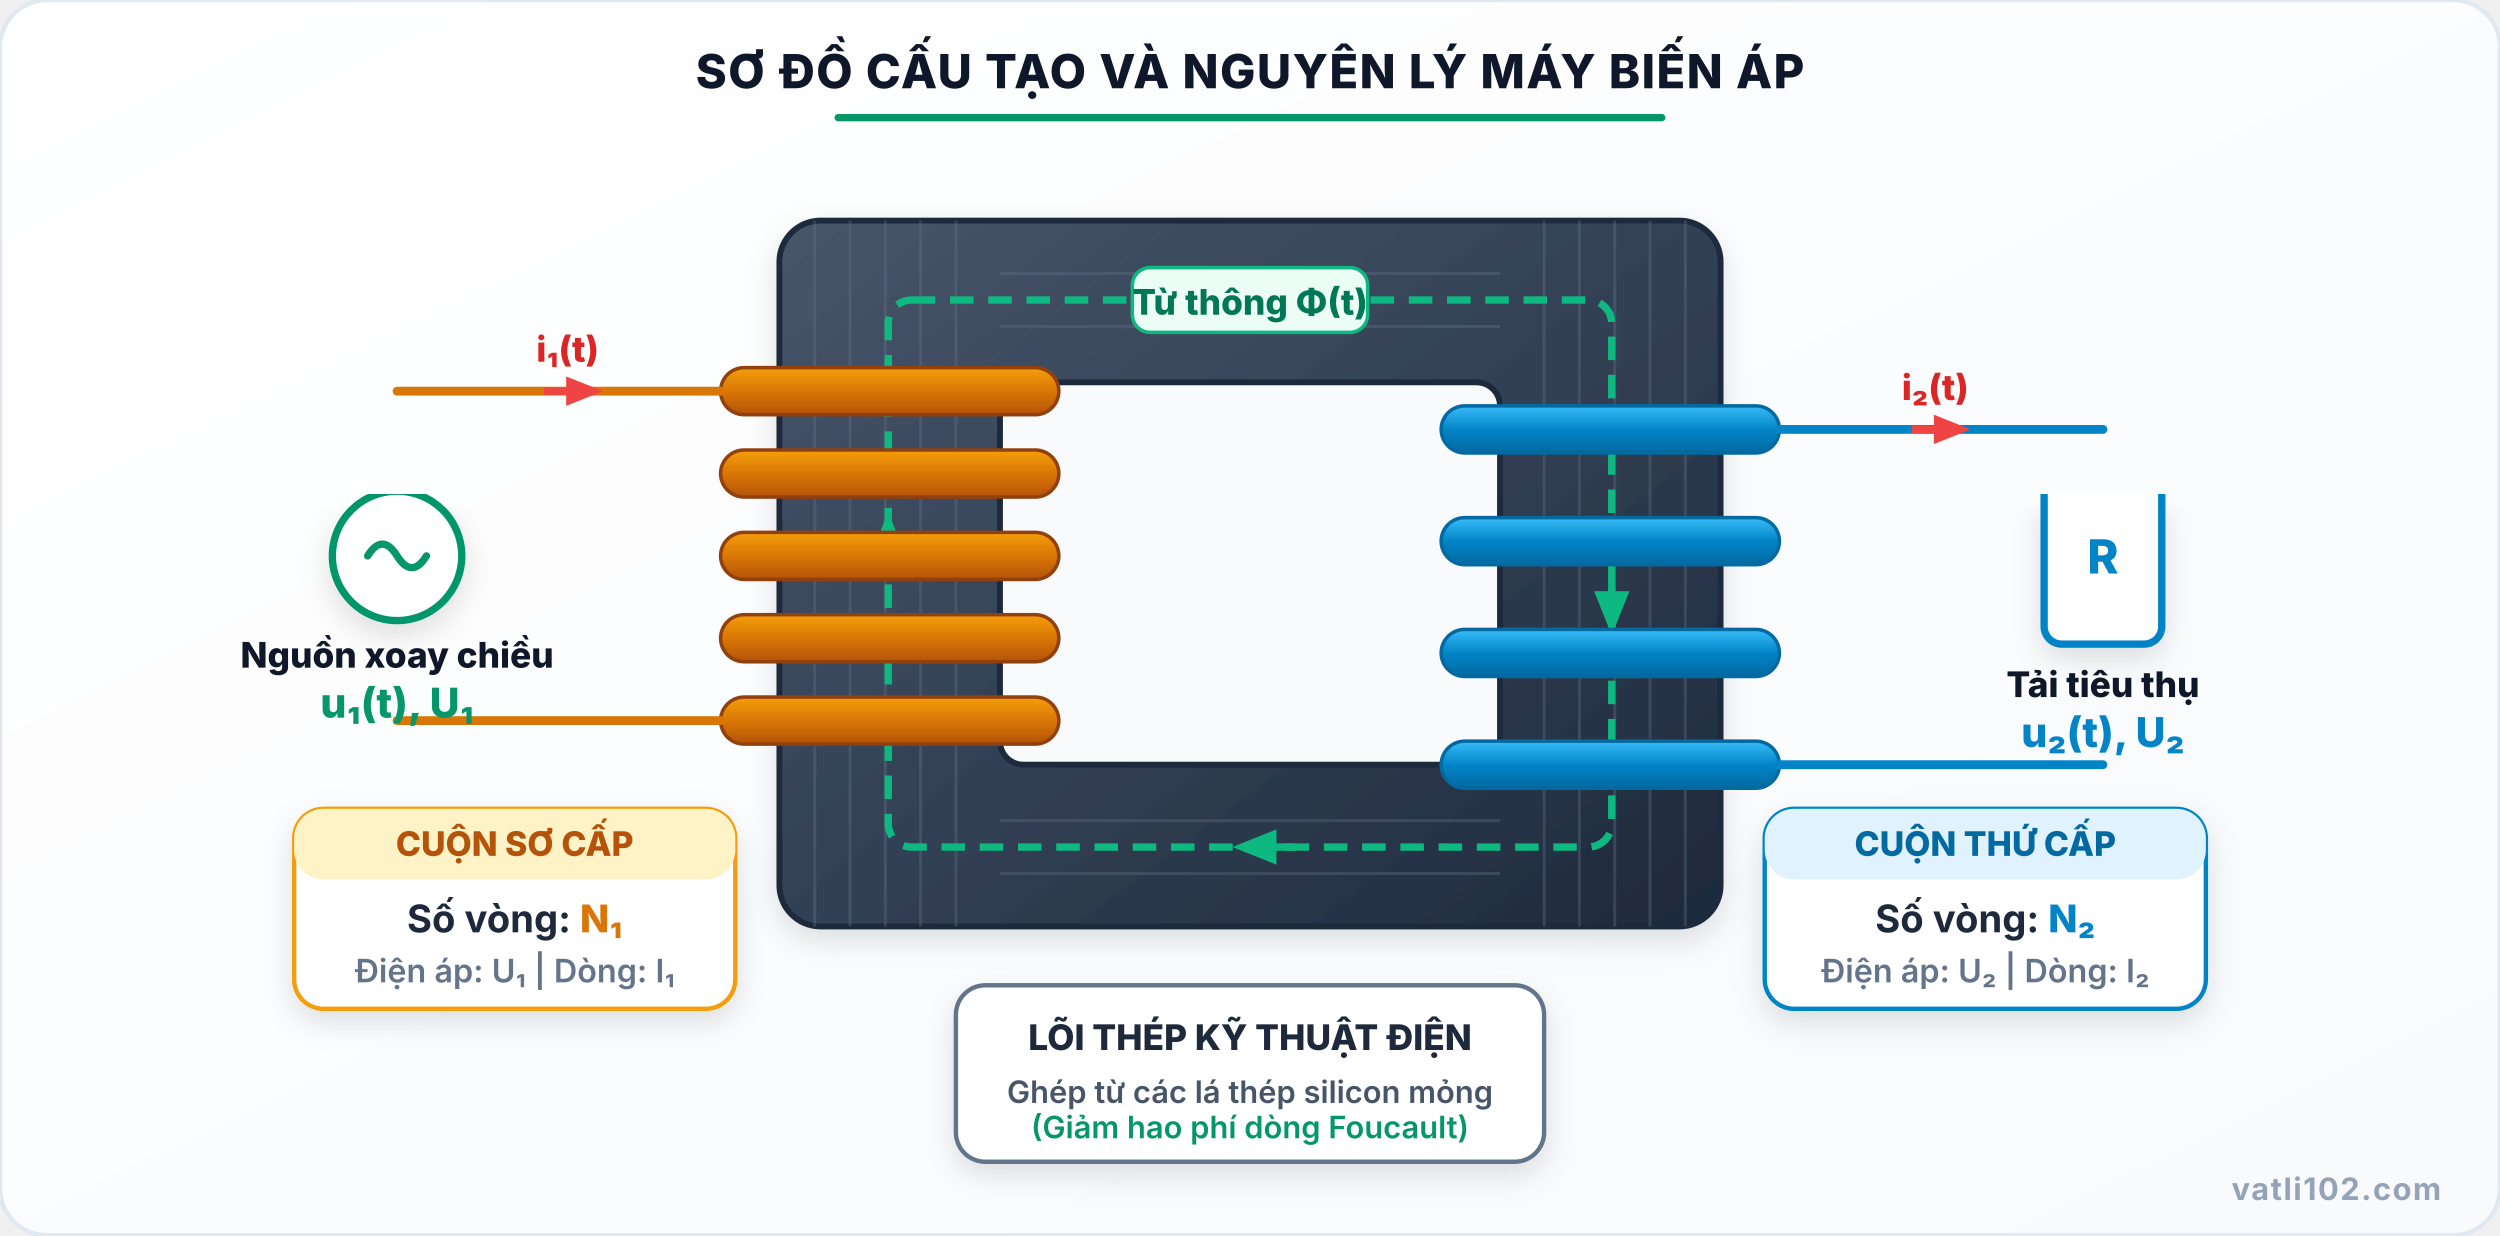
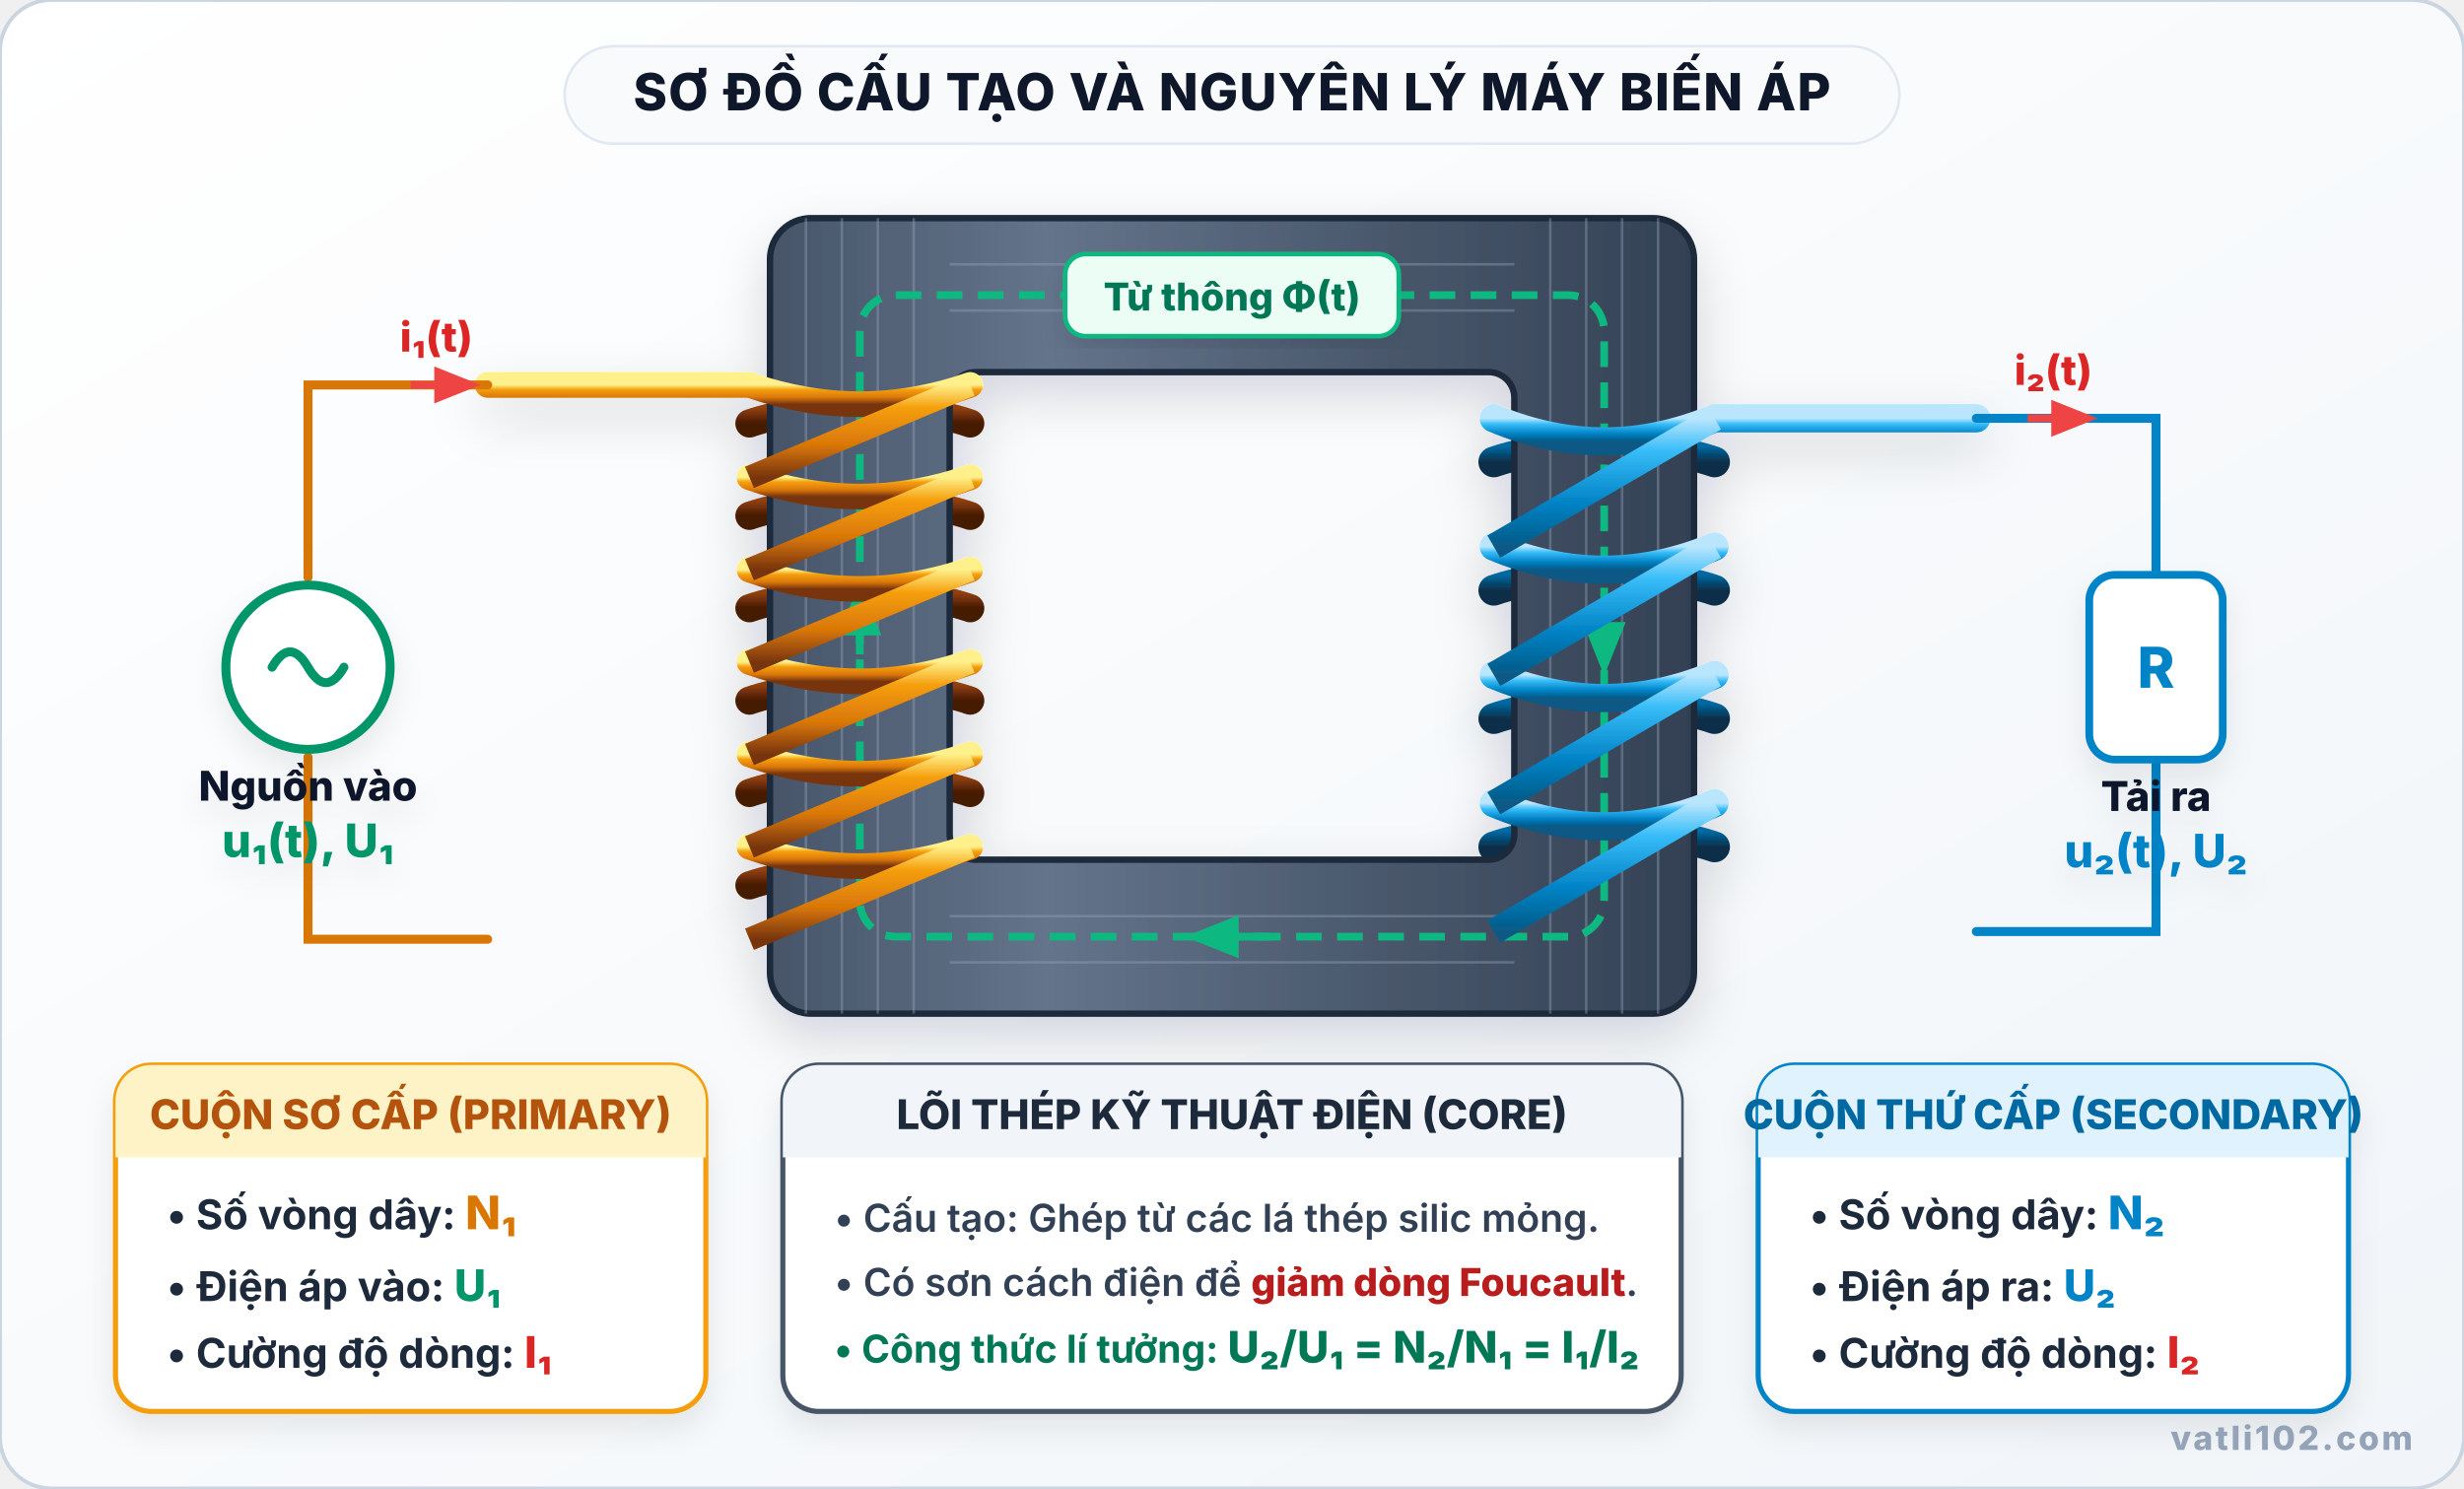
- <svg xmlns="http://www.w3.org/2000/svg" viewBox="0 0 850 420" width="100%" height="100%">
+ <svg xmlns="http://www.w3.org/2000/svg" viewBox="0 0 960 580" width="100%" height="100%">
  <defs>
    <linearGradient id="bgGrad" x1="0%" y1="0%" x2="100%" y2="100%">
      <stop offset="0%" stop-color="#ffffff" />
-       <stop offset="100%" stop-color="#f8fafc" />
-     </linearGradient>
-     <linearGradient id="coreGrad" x1="0%" y1="0%" x2="100%" y2="100%">
+       <stop offset="100%" stop-color="#f1f5f9" />
+     </linearGradient>
+     <linearGradient id="ironCoreFace" x1="0%" y1="0%" x2="100%" y2="0%">
      <stop offset="0%" stop-color="#475569" />
-       <stop offset="50%" stop-color="#334155" />
+       <stop offset="30%" stop-color="#64748b" />
+       <stop offset="70%" stop-color="#475569" />
+       <stop offset="100%" stop-color="#334155" />
+     </linearGradient>
+     <linearGradient id="ironCoreTop" x1="0%" y1="0%" x2="0%" y2="100%">
+       <stop offset="0%" stop-color="#94a3b8" />
+       <stop offset="100%" stop-color="#64748b" />
+     </linearGradient>
+     <linearGradient id="ironCoreSide" x1="0%" y1="0%" x2="100%" y2="0%">
+       <stop offset="0%" stop-color="#334155" />
      <stop offset="100%" stop-color="#1e293b" />
    </linearGradient>
-     <linearGradient id="copperPrimary" x1="0%" y1="0%" x2="0%" y2="100%">
-       <stop offset="0%" stop-color="#f59e0b" />
-       <stop offset="50%" stop-color="#d97706" />
-       <stop offset="100%" stop-color="#b45309" />
-     </linearGradient>
-     <linearGradient id="copperSecondary" x1="0%" y1="0%" x2="0%" y2="100%">
-       <stop offset="0%" stop-color="#38bdf8" />
-       <stop offset="50%" stop-color="#0284c7" />
-       <stop offset="100%" stop-color="#0369a1" />
-     </linearGradient>
-     <filter id="shadow" x="-5%" y="-5%" width="115%" height="120%" filterUnits="userSpaceOnUse">
-       <feGaussianBlur stdDeviation="5" in="SourceAlpha" />
-       <feOffset dx="0" dy="4" />
-       <feComponentTransfer>
-         <feFuncA type="linear" slope="0.12" />
-       </feComponentTransfer>
-       <feMerge>
-         <feMergeNode />
-         <feMergeNode in="SourceGraphic" />
-       </feMerge>
+     <linearGradient id="copperWireFront" x1="0%" y1="0%" x2="0%" y2="100%">
+       <stop offset="0%" stop-color="#fef08a" />
+       <stop offset="25%" stop-color="#f59e0b" />
+       <stop offset="65%" stop-color="#d97706" />
+       <stop offset="100%" stop-color="#78350f" />
+     </linearGradient>
+     <linearGradient id="copperWireBack" x1="0%" y1="0%" x2="0%" y2="100%">
+       <stop offset="0%" stop-color="#92400e" />
+       <stop offset="100%" stop-color="#451a03" />
+     </linearGradient>
+     <linearGradient id="copperSecFront" x1="0%" y1="0%" x2="0%" y2="100%">
+       <stop offset="0%" stop-color="#bae6fd" />
+       <stop offset="25%" stop-color="#38bdf8" />
+       <stop offset="65%" stop-color="#0284c7" />
+       <stop offset="100%" stop-color="#075985" />
+     </linearGradient>
+     <linearGradient id="copperSecBack" x1="0%" y1="0%" x2="0%" y2="100%">
+       <stop offset="0%" stop-color="#0369a1" />
+       <stop offset="100%" stop-color="#082f49" />
+     </linearGradient>
+     <filter id="cardShadow" x="-10%" y="-10%" width="125%" height="125%">
+       <feDropShadow dx="0" dy="6" stdDeviation="6" flood-color="#0f172a" flood-opacity="0.08" />
    </filter>
-     <marker id="arrowFlux" viewBox="0 0 10 10" refX="6" refY="5" markerWidth="6" markerHeight="6" orient="auto-start-reverse">
+     <filter id="coreGlow" x="-20%" y="-20%" width="140%" height="140%">
+       <feDropShadow dx="0" dy="8" stdDeviation="10" flood-color="#0f172a" flood-opacity="0.15" />
+     </filter>
+     <marker id="arrowFlux" viewBox="0 0 10 10" refX="6" refY="5" markerWidth="7" markerHeight="7" orient="auto-start-reverse">
      <path d="M 0 1 L 10 5 L 0 9 z" fill="#10b981" />
    </marker>
-     <marker id="arrowCurrent" viewBox="0 0 10 10" refX="6" refY="5" markerWidth="5" markerHeight="5" orient="auto-start-reverse">
+     <marker id="arrowCurrent" viewBox="0 0 10 10" refX="6" refY="5" markerWidth="6" markerHeight="6" orient="auto-start-reverse">
      <path d="M 0 1 L 10 5 L 0 9 z" fill="#ef4444" />
    </marker>
  </defs>
-   <rect width="850" height="420" rx="16" fill="url(#bgGrad)" stroke="#e2e8f0" stroke-width="1.5" />
-   <g transform="translate(425, 30)">
-     <text text-anchor="middle" font-family="'Plus Jakarta Sans', -apple-system, sans-serif" font-size="16" font-weight="800" fill="#0f172a" letter-spacing="0.5">SƠ ĐỒ CẤU TẠO VÀ NGUYÊN LÝ MÁY BIẾN ÁP</text>
-     <line x1="-140" y1="10" x2="140" y2="10" stroke="#059669" stroke-width="2.5" stroke-linecap="round" />
-   </g>
-   <g transform="translate(265, 75)" filter="url(#shadow)">
-     <rect x="0" y="0" width="320" height="240" rx="14" fill="url(#coreGrad)" stroke="#1e293b" stroke-width="2" />
-     <rect x="75" y="55" width="170" height="130" rx="8" fill="#f8fafc" stroke="#1e293b" stroke-width="2" />
-     <path d="M 12 0 L 12 240 M 24 0 L 24 240 M 36 0 L 36 240 M 48 0 L 48 240 M 60 0 L 60 240" stroke="#64748b" stroke-width="1" stroke-opacity="0.35" />
-     <path d="M 260 0 L 260 240 M 272 0 L 272 240 M 284 0 L 284 240 M 296 0 L 296 240 M 308 0 L 308 240" stroke="#64748b" stroke-width="1" stroke-opacity="0.35" />
-     <path d="M 75 18 L 245 18 M 75 36 L 245 36" stroke="#64748b" stroke-width="1" stroke-opacity="0.35" />
-     <path d="M 75 204 L 245 204 M 75 222 L 245 222" stroke="#64748b" stroke-width="1" stroke-opacity="0.35" />
-     <rect x="37" y="27" width="246" height="186" rx="8" fill="none" stroke="#10b981" stroke-width="2.5" stroke-dasharray="8 5" />
-     <path d="M 37 115 L 37 105" stroke="#10b981" stroke-width="2.5" marker-end="url(#arrowFlux)" />
-     <path d="M 160 27 L 175 27" stroke="#10b981" stroke-width="2.5" marker-end="url(#arrowFlux)" />
-     <path d="M 283 125 L 283 135" stroke="#10b981" stroke-width="2.5" marker-end="url(#arrowFlux)" />
-     <path d="M 175 213 L 160 213" stroke="#10b981" stroke-width="2.5" marker-end="url(#arrowFlux)" />
-     <rect x="120" y="16" width="80" height="22" rx="6" fill="#ecfdf5" stroke="#10b981" stroke-width="1.2" />
-     <text x="160" y="32" text-anchor="middle" font-family="'Plus Jakarta Sans', -apple-system, sans-serif" font-size="12" font-weight="800" fill="#047857">Từ thông Φ(t)</text>
-   </g>
-   <g transform="translate(245, 125)">
-     <rect x="0" y="0" width="115" height="16" rx="8" fill="url(#copperPrimary)" stroke="#92400e" stroke-width="1.2" />
-     <rect x="0" y="28" width="115" height="16" rx="8" fill="url(#copperPrimary)" stroke="#92400e" stroke-width="1.2" />
-     <rect x="0" y="56" width="115" height="16" rx="8" fill="url(#copperPrimary)" stroke="#92400e" stroke-width="1.2" />
-     <rect x="0" y="84" width="115" height="16" rx="8" fill="url(#copperPrimary)" stroke="#92400e" stroke-width="1.2" />
-     <rect x="0" y="112" width="115" height="16" rx="8" fill="url(#copperPrimary)" stroke="#92400e" stroke-width="1.2" />
-     <path d="M 0 8 L -110 8" fill="none" stroke="#d97706" stroke-width="3" stroke-linecap="round" />
-     <path d="M 0 120 L -110 120" fill="none" stroke="#d97706" stroke-width="3" stroke-linecap="round" />
-     <path d="M -60 8 L -45 8" stroke="#ef4444" stroke-width="2.5" marker-end="url(#arrowCurrent)" />
-     <text x="-52" y="-2" text-anchor="middle" font-family="'Plus Jakarta Sans', -apple-system, sans-serif" font-size="12" font-weight="800" fill="#dc2626">i₁(t)</text>
-   </g>
-   <g transform="translate(135, 189)">
-     <circle cx="0" cy="0" r="22" fill="#ffffff" stroke="#059669" stroke-width="2.5" filter="url(#shadow)" />
-     <path d="M -10 0 Q -5 -8 0 0 T 10 0" fill="none" stroke="#059669" stroke-width="2.5" stroke-linecap="round" />
-     <text x="0" y="38" text-anchor="middle" font-family="'Plus Jakarta Sans', -apple-system, sans-serif" font-size="12" font-weight="800" fill="#0f172a">Nguồn xoay chiều</text>
-     <text x="0" y="55" text-anchor="middle" font-family="'Plus Jakarta Sans', -apple-system, sans-serif" font-size="14" font-weight="800" fill="#059669">u₁(t), U₁</text>
-   </g>
-   <g transform="translate(100, 275)">
-     <rect x="0" y="0" width="150" height="68" rx="10" fill="#ffffff" stroke="#f59e0b" stroke-width="1.5" filter="url(#shadow)" />
-     <rect x="0" y="0" width="150" height="24" rx="10" fill="#fef3c7" />
-     <text x="75" y="16" text-anchor="middle" font-family="'Plus Jakarta Sans', -apple-system, sans-serif" font-size="11.5" font-weight="800" fill="#b45309">CUỘN SƠ CẤP</text>
-     <text x="75" y="42" text-anchor="middle" font-family="'Plus Jakarta Sans', -apple-system, sans-serif" font-size="13" font-weight="700" fill="#1e293b">Số vòng: <tspan font-weight="800" fill="#d97706">N₁</tspan>
-     </text>
-     <text x="75" y="59" text-anchor="middle" font-family="'Plus Jakarta Sans', -apple-system, sans-serif" font-size="11" font-weight="600" fill="#64748b">Điện áp: U₁ | Dòng: I₁</text>
-   </g>
-   <g transform="translate(490, 138)">
-     <rect x="0" y="0" width="115" height="16" rx="8" fill="url(#copperSecondary)" stroke="#0369a1" stroke-width="1.2" />
-     <rect x="0" y="38" width="115" height="16" rx="8" fill="url(#copperSecondary)" stroke="#0369a1" stroke-width="1.2" />
-     <rect x="0" y="76" width="115" height="16" rx="8" fill="url(#copperSecondary)" stroke="#0369a1" stroke-width="1.2" />
-     <rect x="0" y="114" width="115" height="16" rx="8" fill="url(#copperSecondary)" stroke="#0369a1" stroke-width="1.2" />
-     <path d="M 115 8 L 225 8" fill="none" stroke="#0284c7" stroke-width="3" stroke-linecap="round" />
-     <path d="M 115 122 L 225 122" fill="none" stroke="#0284c7" stroke-width="3" stroke-linecap="round" />
-     <path d="M 160 8 L 175 8" stroke="#ef4444" stroke-width="2.5" marker-end="url(#arrowCurrent)" />
-     <text x="168" y="-2" text-anchor="middle" font-family="'Plus Jakarta Sans', -apple-system, sans-serif" font-size="12" font-weight="800" fill="#dc2626">i₂(t)</text>
-   </g>
-   <g transform="translate(715, 189)">
-     <rect x="-20" y="-30" width="40" height="60" rx="6" fill="#ffffff" stroke="#0284c7" stroke-width="2.5" filter="url(#shadow)" />
-     <text x="0" y="6" text-anchor="middle" font-family="'Plus Jakarta Sans', -apple-system, sans-serif" font-size="16" font-weight="800" fill="#0284c7">R</text>
-     <text x="0" y="48" text-anchor="middle" font-family="'Plus Jakarta Sans', -apple-system, sans-serif" font-size="12" font-weight="800" fill="#0f172a">Tải tiêu thụ</text>
-     <text x="0" y="65" text-anchor="middle" font-family="'Plus Jakarta Sans', -apple-system, sans-serif" font-size="14" font-weight="800" fill="#0284c7">u₂(t), U₂</text>
-   </g>
-   <g transform="translate(600, 275)">
-     <rect x="0" y="0" width="150" height="68" rx="10" fill="#ffffff" stroke="#0284c7" stroke-width="1.5" filter="url(#shadow)" />
-     <rect x="0" y="0" width="150" height="24" rx="10" fill="#e0f2fe" />
-     <text x="75" y="16" text-anchor="middle" font-family="'Plus Jakarta Sans', -apple-system, sans-serif" font-size="11.5" font-weight="800" fill="#0369a1">CUỘN THỨ CẤP</text>
-     <text x="75" y="42" text-anchor="middle" font-family="'Plus Jakarta Sans', -apple-system, sans-serif" font-size="13" font-weight="700" fill="#1e293b">Số vòng: <tspan font-weight="800" fill="#0284c7">N₂</tspan>
-     </text>
-     <text x="75" y="59" text-anchor="middle" font-family="'Plus Jakarta Sans', -apple-system, sans-serif" font-size="11" font-weight="600" fill="#64748b">Điện áp: U₂ | Dòng: I₂</text>
-   </g>
-   <g transform="translate(325, 335)">
-     <rect x="0" y="0" width="200" height="60" rx="10" fill="#ffffff" stroke="#64748b" stroke-width="1.5" filter="url(#shadow)" />
-     <text x="100" y="22" text-anchor="middle" font-family="'Plus Jakarta Sans', -apple-system, sans-serif" font-size="12" font-weight="800" fill="#1e293b">LÕI THÉP KỸ THUẬT ĐIỆN</text>
-     <text x="100" y="40" text-anchor="middle" font-family="'Plus Jakarta Sans', -apple-system, sans-serif" font-size="10.5" font-weight="600" fill="#475569">Ghép từ các lá thép silicon mỏng</text>
-     <text x="100" y="52" text-anchor="middle" font-family="'Plus Jakarta Sans', -apple-system, sans-serif" font-size="10.5" font-weight="600" fill="#059669">(Giảm hao phí dòng Foucault)</text>
-   </g>
-   <text x="830" y="408" text-anchor="end" font-family="'Plus Jakarta Sans', -apple-system, sans-serif" font-size="10.5" font-weight="700" fill="#94a3b8" letter-spacing="0.5">vatli102.com</text>
+   <rect width="960" height="580" rx="20" fill="url(#bgGrad)" stroke="#cbd5e1" stroke-width="1.5" />
+   <g transform="translate(480, 36)">
+     <rect x="-260" y="-18" width="520" height="38" rx="19" fill="#f8fafc" stroke="#e2e8f0" stroke-width="1" />
+     <text text-anchor="middle" y="7" font-family="'Plus Jakarta Sans', -apple-system, sans-serif" font-size="20" font-weight="800" fill="#0f172a" letter-spacing="0.5">
+             SƠ ĐỒ CẤU TẠO VÀ NGUYÊN LÝ MÁY BIẾN ÁP
+         </text>
+   </g>
+   <g id="transformerCore" transform="translate(300, 85)" filter="url(#coreGlow)">
+     <g id="primaryBackWires">
+       <path d="M -8 80 C 15 72, 55 72, 78 80" fill="none" stroke="url(#copperWireBack)" stroke-width="11" stroke-linecap="round" />
+       <path d="M -8 116 C 15 108, 55 108, 78 116" fill="none" stroke="url(#copperWireBack)" stroke-width="11" stroke-linecap="round" />
+       <path d="M -8 152 C 15 144, 55 144, 78 152" fill="none" stroke="url(#copperWireBack)" stroke-width="11" stroke-linecap="round" />
+       <path d="M -8 188 C 15 180, 55 180, 78 188" fill="none" stroke="url(#copperWireBack)" stroke-width="11" stroke-linecap="round" />
+       <path d="M -8 224 C 15 216, 55 216, 78 224" fill="none" stroke="url(#copperWireBack)" stroke-width="11" stroke-linecap="round" />
+       <path d="M -8 260 C 15 252, 55 252, 78 260" fill="none" stroke="url(#copperWireBack)" stroke-width="11" stroke-linecap="round" />
+     </g>
+     <g id="secondaryBackWires">
+       <path d="M 282 95 C 305 87, 345 87, 368 95" fill="none" stroke="url(#copperSecBack)" stroke-width="12" stroke-linecap="round" />
+       <path d="M 282 145 C 305 137, 345 137, 368 145" fill="none" stroke="url(#copperSecBack)" stroke-width="12" stroke-linecap="round" />
+       <path d="M 282 195 C 305 187, 345 187, 368 195" fill="none" stroke="url(#copperSecBack)" stroke-width="12" stroke-linecap="round" />
+       <path d="M 282 245 C 305 237, 345 237, 368 245" fill="none" stroke="url(#copperSecBack)" stroke-width="12" stroke-linecap="round" />
+     </g>
+     <path d="M 16 0 L 344 0 A 16 16 0 0 1 360 16 L 360 294 A 16 16 0 0 1 344 310 L 16 310 A 16 16 0 0 1 0 294 L 0 16 A 16 16 0 0 1 16 0 Z                   M 80 60 A 10 10 0 0 0 70 70 L 70 240 A 10 10 0 0 0 80 250 L 280 250 A 10 10 0 0 0 290 240 L 290 70 A 10 10 0 0 0 280 60 Z" fill="url(#ironCoreFace)" stroke="#1e293b" stroke-width="2.5" fill-rule="evenodd" />
+     <g stroke="#94a3b8" stroke-width="1" stroke-opacity="0.4">
+       <line x1="14" y1="0" x2="14" y2="310" />
+       <line x1="28" y1="0" x2="28" y2="310" />
+       <line x1="42" y1="0" x2="42" y2="310" />
+       <line x1="56" y1="0" x2="56" y2="310" />
+       <line x1="304" y1="0" x2="304" y2="310" />
+       <line x1="318" y1="0" x2="318" y2="310" />
+       <line x1="332" y1="0" x2="332" y2="310" />
+       <line x1="346" y1="0" x2="346" y2="310" />
+       <line x1="70" y1="18" x2="290" y2="18" />
+       <line x1="70" y1="36" x2="290" y2="36" />
+       <line x1="70" y1="272" x2="290" y2="272" />
+       <line x1="70" y1="290" x2="290" y2="290" />
+     </g>
+     <rect x="35" y="30" width="290" height="250" rx="14" fill="none" stroke="#10b981" stroke-width="3" stroke-dasharray="10 6" />
+     <path d="M 35 170 L 35 150" stroke="#10b981" stroke-width="3" marker-end="url(#arrowFlux)" />
+     <path d="M 170 30 L 195 30" stroke="#10b981" stroke-width="3" marker-end="url(#arrowFlux)" />
+     <path d="M 325 150 L 325 170" stroke="#10b981" stroke-width="3" marker-end="url(#arrowFlux)" />
+     <path d="M 195 280 L 170 280" stroke="#10b981" stroke-width="3" marker-end="url(#arrowFlux)" />
+     <g transform="translate(180, 30)">
+       <rect x="-65" y="-16" width="130" height="32" rx="8" fill="#ecfdf5" stroke="#10b981" stroke-width="1.8" filter="url(#cardShadow)" />
+       <text text-anchor="middle" y="6" font-family="'Plus Jakarta Sans', -apple-system, sans-serif" font-size="15" font-weight="800" fill="#047857">
+                 Từ thông Φ(t)
+             </text>
+     </g>
+     <g id="primaryFrontWires">
+       <path d="M -110 65 L -8 65 Q 35 80, 78 65" fill="none" stroke="url(#copperWireFront)" stroke-width="10" stroke-linecap="round" />
+       <path d="M -8 101 Q 35 116, 78 101" fill="none" stroke="url(#copperWireFront)" stroke-width="10" stroke-linecap="round" />
+       <path d="M -8 137 Q 35 152, 78 137" fill="none" stroke="url(#copperWireFront)" stroke-width="10" stroke-linecap="round" />
+       <path d="M -8 173 Q 35 188, 78 173" fill="none" stroke="url(#copperWireFront)" stroke-width="10" stroke-linecap="round" />
+       <path d="M -8 209 Q 35 224, 78 209" fill="none" stroke="url(#copperWireFront)" stroke-width="10" stroke-linecap="round" />
+       <path d="M -8 245 Q 35 260, 78 245" fill="none" stroke="url(#copperWireFront)" stroke-width="10" stroke-linecap="round" />
+       <path d="M -8 281 L -110 281" fill="none" stroke="url(#copperWireFront)" stroke-width="10" stroke-linecap="round" />
+       <path d="M 78 65 L -8 101" fill="none" stroke="url(#copperWireFront)" stroke-width="9" />
+       <path d="M 78 101 L -8 137" fill="none" stroke="url(#copperWireFront)" stroke-width="9" />
+       <path d="M 78 137 L -8 173" fill="none" stroke="url(#copperWireFront)" stroke-width="9" />
+       <path d="M 78 173 L -8 209" fill="none" stroke="url(#copperWireFront)" stroke-width="9" />
+       <path d="M 78 209 L -8 245" fill="none" stroke="url(#copperWireFront)" stroke-width="9" />
+       <path d="M 78 245 L -8 281" fill="none" stroke="url(#copperWireFront)" stroke-width="9" />
+     </g>
+     <g id="secondaryFrontWires">
+       <path d="M 282 78 Q 325 96, 368 78 L 470 78" fill="none" stroke="url(#copperSecFront)" stroke-width="11" stroke-linecap="round" />
+       <path d="M 282 128 Q 325 146, 368 128" fill="none" stroke="url(#copperSecFront)" stroke-width="11" stroke-linecap="round" />
+       <path d="M 282 178 Q 325 196, 368 178" fill="none" stroke="url(#copperSecFront)" stroke-width="11" stroke-linecap="round" />
+       <path d="M 282 228 Q 325 246, 368 228" fill="none" stroke="url(#copperSecFront)" stroke-width="11" stroke-linecap="round" />
+       <path d="M 282 278 L 470 278" fill="none" stroke="url(#copperSecFront)" stroke-width="11" stroke-linecap="round" />
+       <path d="M 368 78 L 282 128" fill="none" stroke="url(#copperSecFront)" stroke-width="10" />
+       <path d="M 368 128 L 282 178" fill="none" stroke="url(#copperSecFront)" stroke-width="10" />
+       <path d="M 368 178 L 282 228" fill="none" stroke="url(#copperSecFront)" stroke-width="10" />
+       <path d="M 368 228 L 282 278" fill="none" stroke="url(#copperSecFront)" stroke-width="10" />
+     </g>
+   </g>
+   <g transform="translate(190, 85)">
+     <path d="M 0 65 L -70 65 L -70 140" fill="none" stroke="#d97706" stroke-width="3.5" stroke-linecap="round" />
+     <path d="M 0 281 L -70 281 L -70 210" fill="none" stroke="#d97706" stroke-width="3.5" stroke-linecap="round" />
+     <path d="M -30 65 L -10 65" stroke="#ef4444" stroke-width="3" marker-end="url(#arrowCurrent)" />
+     <text x="-20" y="52" text-anchor="middle" font-family="'Plus Jakarta Sans', -apple-system, sans-serif" font-size="16" font-weight="800" fill="#dc2626">i₁(t)</text>
+     <g transform="translate(-70, 175)" filter="url(#cardShadow)">
+       <circle cx="0" cy="0" r="32" fill="#ffffff" stroke="#059669" stroke-width="3.5" />
+       <path d="M -14 0 Q -7 -12 0 0 T 14 0" fill="none" stroke="#059669" stroke-width="3.5" stroke-linecap="round" />
+       <text x="0" y="52" text-anchor="middle" font-family="'Plus Jakarta Sans', -apple-system, sans-serif" font-size="16" font-weight="800" fill="#0f172a">Nguồn vào</text>
+       <text x="0" y="74" text-anchor="middle" font-family="'Plus Jakarta Sans', -apple-system, sans-serif" font-size="18" font-weight="800" fill="#059669">u₁(t), U₁</text>
+     </g>
+   </g>
+   <g transform="translate(45, 415)" filter="url(#cardShadow)">
+     <rect x="0" y="0" width="230" height="135" rx="14" fill="#ffffff" stroke="#f59e0b" stroke-width="2" />
+     <path d="M 0 14 A 14 14 0 0 1 14 0 L 216 0 A 14 14 0 0 1 230 14 L 230 36 L 0 36 Z" fill="#fef3c7" />
+     <text x="115" y="25" text-anchor="middle" font-family="'Plus Jakarta Sans', -apple-system, sans-serif" font-size="16" font-weight="800" fill="#b45309">
+             CUỘN SƠ CẤP (PRIMARY)
+         </text>
+     <text x="20" y="64" font-family="'Plus Jakarta Sans', -apple-system, sans-serif" font-size="16" font-weight="700" fill="#1e293b">
+             • Số vòng dây: <tspan font-weight="800" font-size="18" fill="#d97706">N₁</tspan>
+     </text>
+     <text x="20" y="92" font-family="'Plus Jakarta Sans', -apple-system, sans-serif" font-size="16" font-weight="700" fill="#1e293b">
+             • Điện áp vào: <tspan font-weight="800" font-size="17" fill="#059669">U₁</tspan>
+     </text>
+     <text x="20" y="118" font-family="'Plus Jakarta Sans', -apple-system, sans-serif" font-size="16" font-weight="700" fill="#1e293b">
+             • Cường độ dòng: <tspan font-weight="800" font-size="17" fill="#dc2626">I₁</tspan>
+     </text>
+   </g>
+   <g transform="translate(670, 85)">
+     <path d="M 100 78 L 170 78 L 170 140" fill="none" stroke="#0284c7" stroke-width="3.5" stroke-linecap="round" />
+     <path d="M 100 278 L 170 278 L 170 210" fill="none" stroke="#0284c7" stroke-width="3.5" stroke-linecap="round" />
+     <path d="M 120 78 L 140 78" stroke="#ef4444" stroke-width="3" marker-end="url(#arrowCurrent)" />
+     <text x="130" y="65" text-anchor="middle" font-family="'Plus Jakarta Sans', -apple-system, sans-serif" font-size="16" font-weight="800" fill="#dc2626">i₂(t)</text>
+     <g transform="translate(170, 175)" filter="url(#cardShadow)">
+       <rect x="-26" y="-36" width="52" height="72" rx="10" fill="#ffffff" stroke="#0284c7" stroke-width="3" />
+       <text x="0" y="8" text-anchor="middle" font-family="'Plus Jakarta Sans', -apple-system, sans-serif" font-size="22" font-weight="800" fill="#0284c7">R</text>
+       <text x="0" y="56" text-anchor="middle" font-family="'Plus Jakarta Sans', -apple-system, sans-serif" font-size="16" font-weight="800" fill="#0f172a">Tải ra</text>
+       <text x="0" y="78" text-anchor="middle" font-family="'Plus Jakarta Sans', -apple-system, sans-serif" font-size="18" font-weight="800" fill="#0284c7">u₂(t), U₂</text>
+     </g>
+   </g>
+   <g transform="translate(685, 415)" filter="url(#cardShadow)">
+     <rect x="0" y="0" width="230" height="135" rx="14" fill="#ffffff" stroke="#0284c7" stroke-width="2" />
+     <path d="M 0 14 A 14 14 0 0 1 14 0 L 216 0 A 14 14 0 0 1 230 14 L 230 36 L 0 36 Z" fill="#e0f2fe" />
+     <text x="115" y="25" text-anchor="middle" font-family="'Plus Jakarta Sans', -apple-system, sans-serif" font-size="16" font-weight="800" fill="#0369a1">
+             CUỘN THỨ CẤP (SECONDARY)
+         </text>
+     <text x="20" y="64" font-family="'Plus Jakarta Sans', -apple-system, sans-serif" font-size="16" font-weight="700" fill="#1e293b">
+             • Số vòng dây: <tspan font-weight="800" font-size="18" fill="#0284c7">N₂</tspan>
+     </text>
+     <text x="20" y="92" font-family="'Plus Jakarta Sans', -apple-system, sans-serif" font-size="16" font-weight="700" fill="#1e293b">
+             • Điện áp ra: <tspan font-weight="800" font-size="17" fill="#0284c7">U₂</tspan>
+     </text>
+     <text x="20" y="118" font-family="'Plus Jakarta Sans', -apple-system, sans-serif" font-size="16" font-weight="700" fill="#1e293b">
+             • Cường độ dòng: <tspan font-weight="800" font-size="17" fill="#dc2626">I₂</tspan>
+     </text>
+   </g>
+   <g transform="translate(305, 415)" filter="url(#cardShadow)">
+     <rect x="0" y="0" width="350" height="135" rx="14" fill="#ffffff" stroke="#475569" stroke-width="2" />
+     <path d="M 0 14 A 14 14 0 0 1 14 0 L 336 0 A 14 14 0 0 1 350 14 L 350 36 L 0 36 Z" fill="#f1f5f9" />
+     <text x="175" y="25" text-anchor="middle" font-family="'Plus Jakarta Sans', -apple-system, sans-serif" font-size="16" font-weight="800" fill="#1e293b">
+             LÕI THÉP KỸ THUẬT ĐIỆN (CORE)
+         </text>
+     <text x="20" y="65" font-family="'Plus Jakarta Sans', -apple-system, sans-serif" font-size="15" font-weight="600" fill="#334155">
+             • Cấu tạo: Ghép từ các lá thép silic mỏng.
+         </text>
+     <text x="20" y="90" font-family="'Plus Jakarta Sans', -apple-system, sans-serif" font-size="15" font-weight="600" fill="#334155">
+             • Có sơn cách điện để <tspan font-weight="800" fill="#b91c1c">giảm dòng Foucault</tspan>.
+         </text>
+     <text x="20" y="116" font-family="'Plus Jakarta Sans', -apple-system, sans-serif" font-size="15" font-weight="700" fill="#047857">
+             • Công thức lí tưởng: <tspan font-weight="800" font-size="17" fill="#047857">U₂/U₁ = N₂/N₁ = I₁/I₂</tspan>
+     </text>
+   </g>
+   <text x="940" y="565" text-anchor="end" font-family="'Plus Jakarta Sans', -apple-system, sans-serif" font-size="13" font-weight="800" fill="#94a3b8" letter-spacing="1">vatli102.com</text>
</svg>
